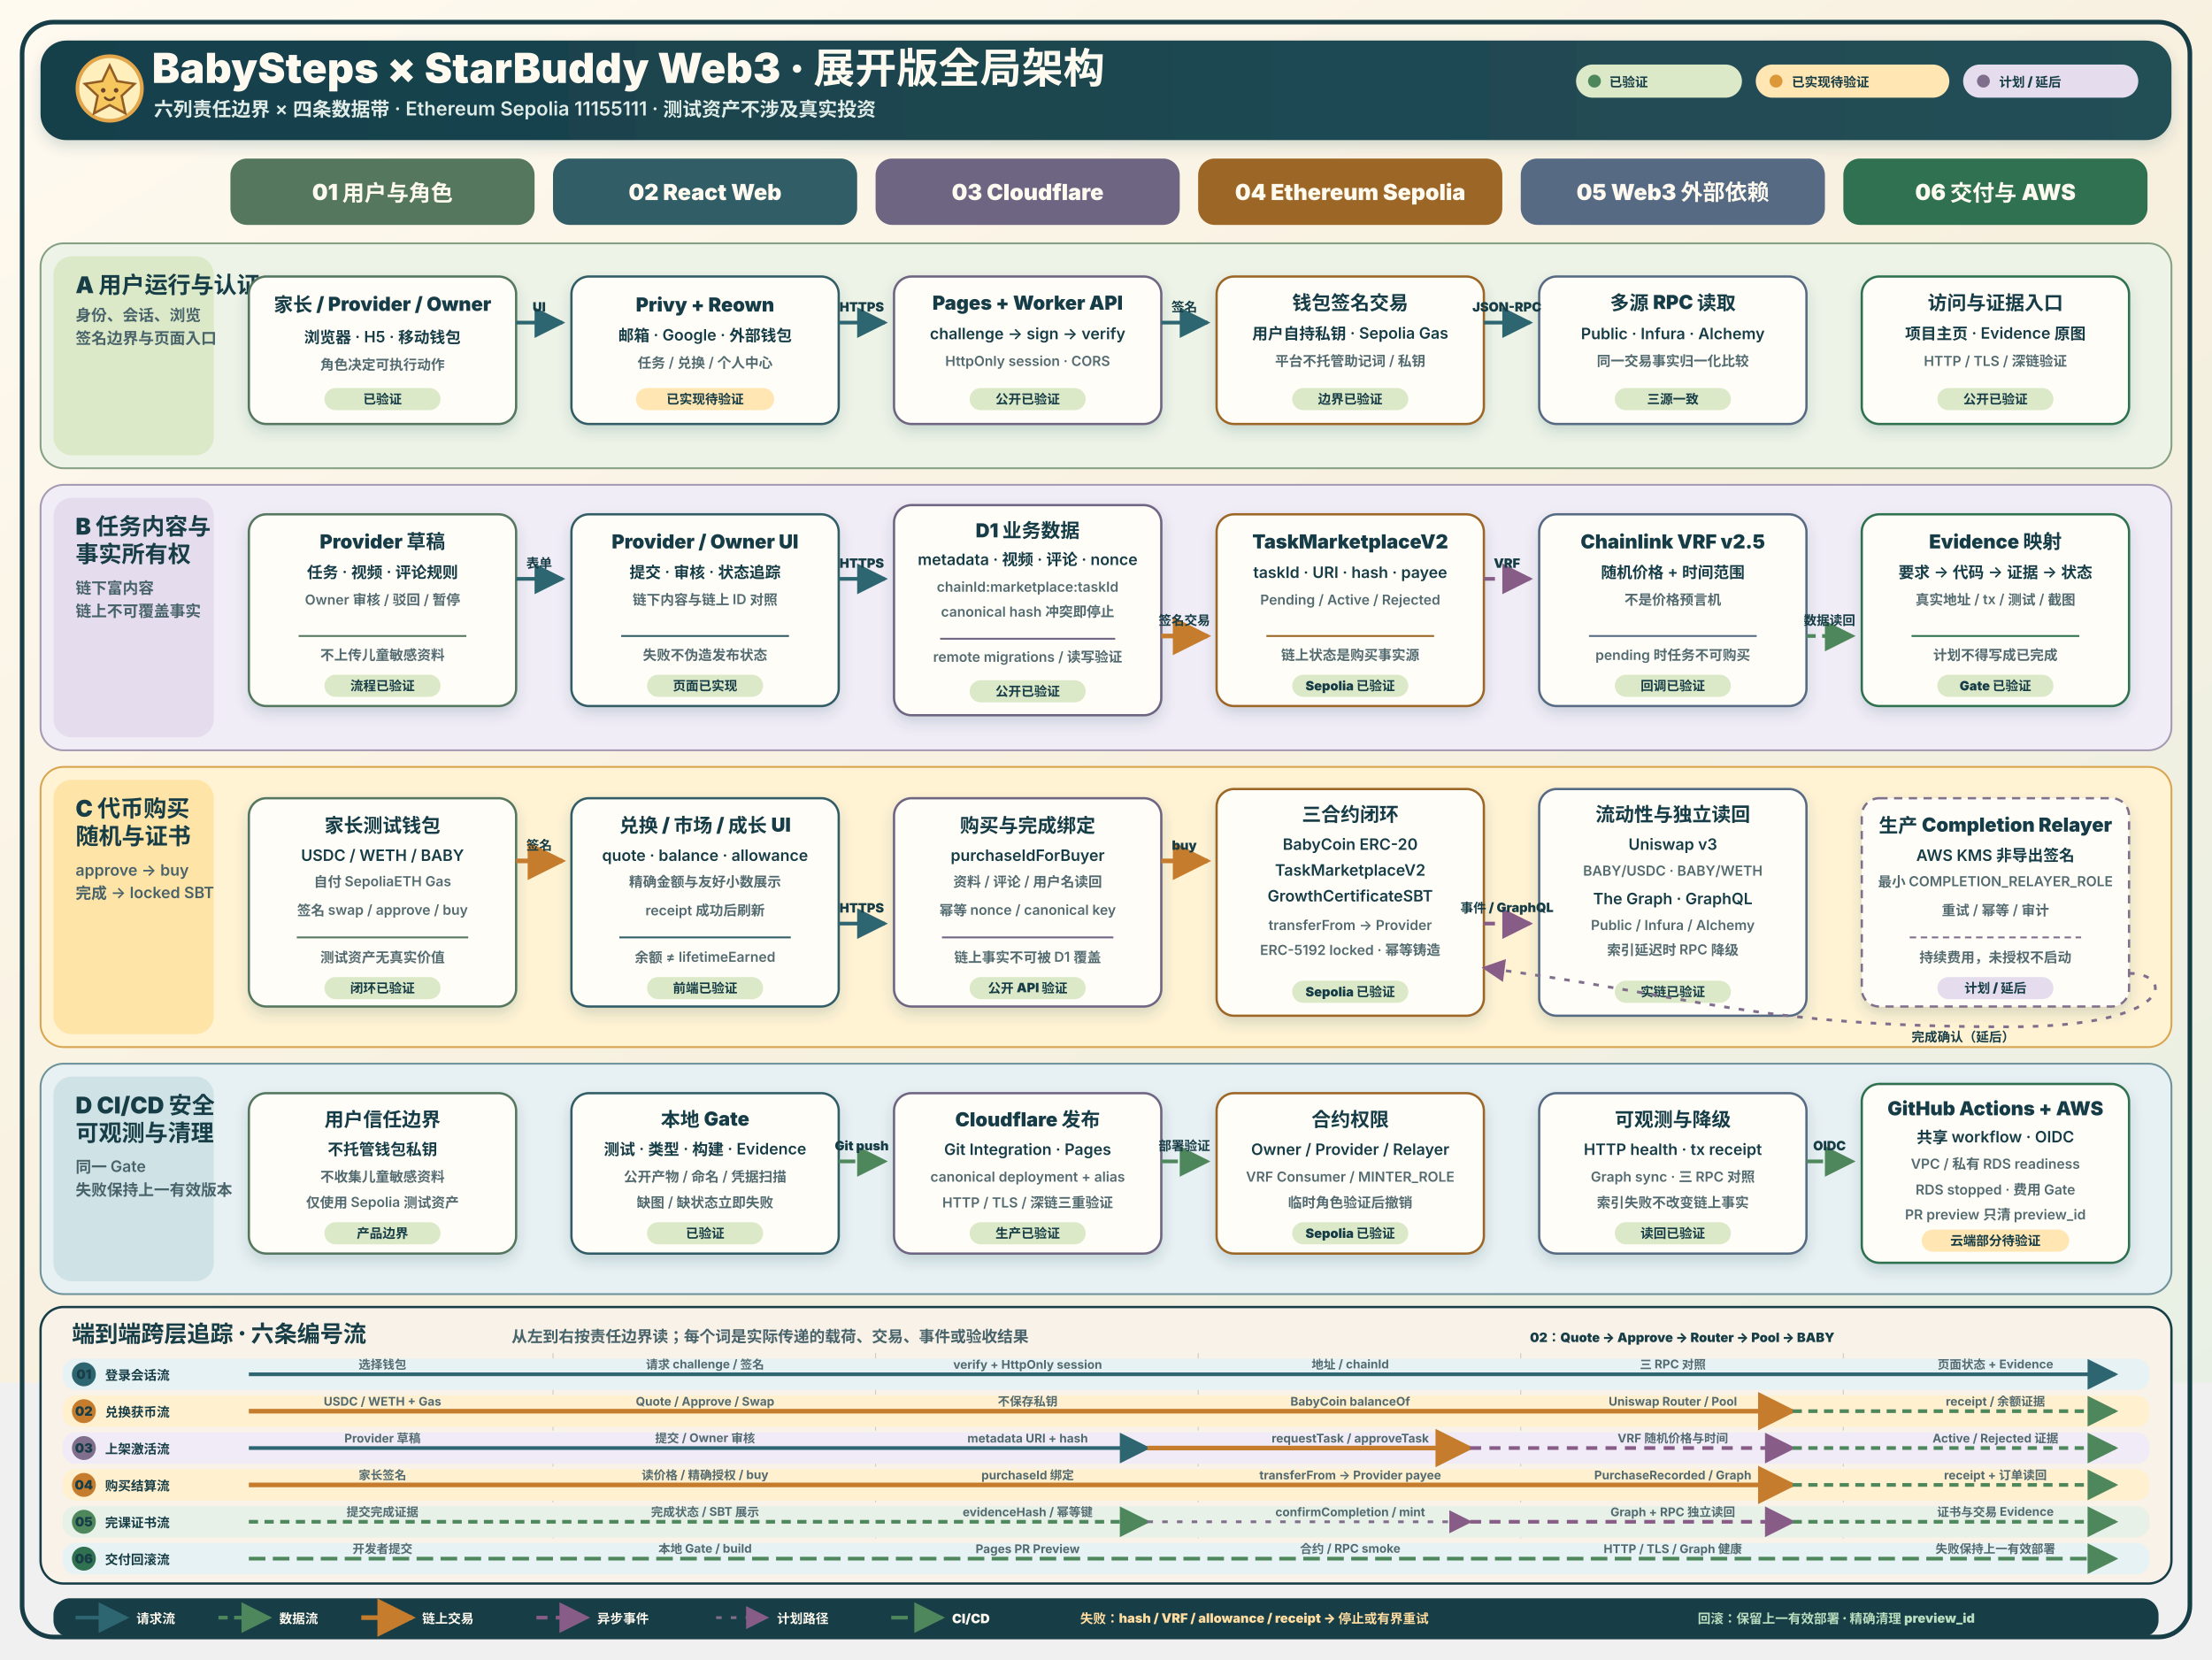
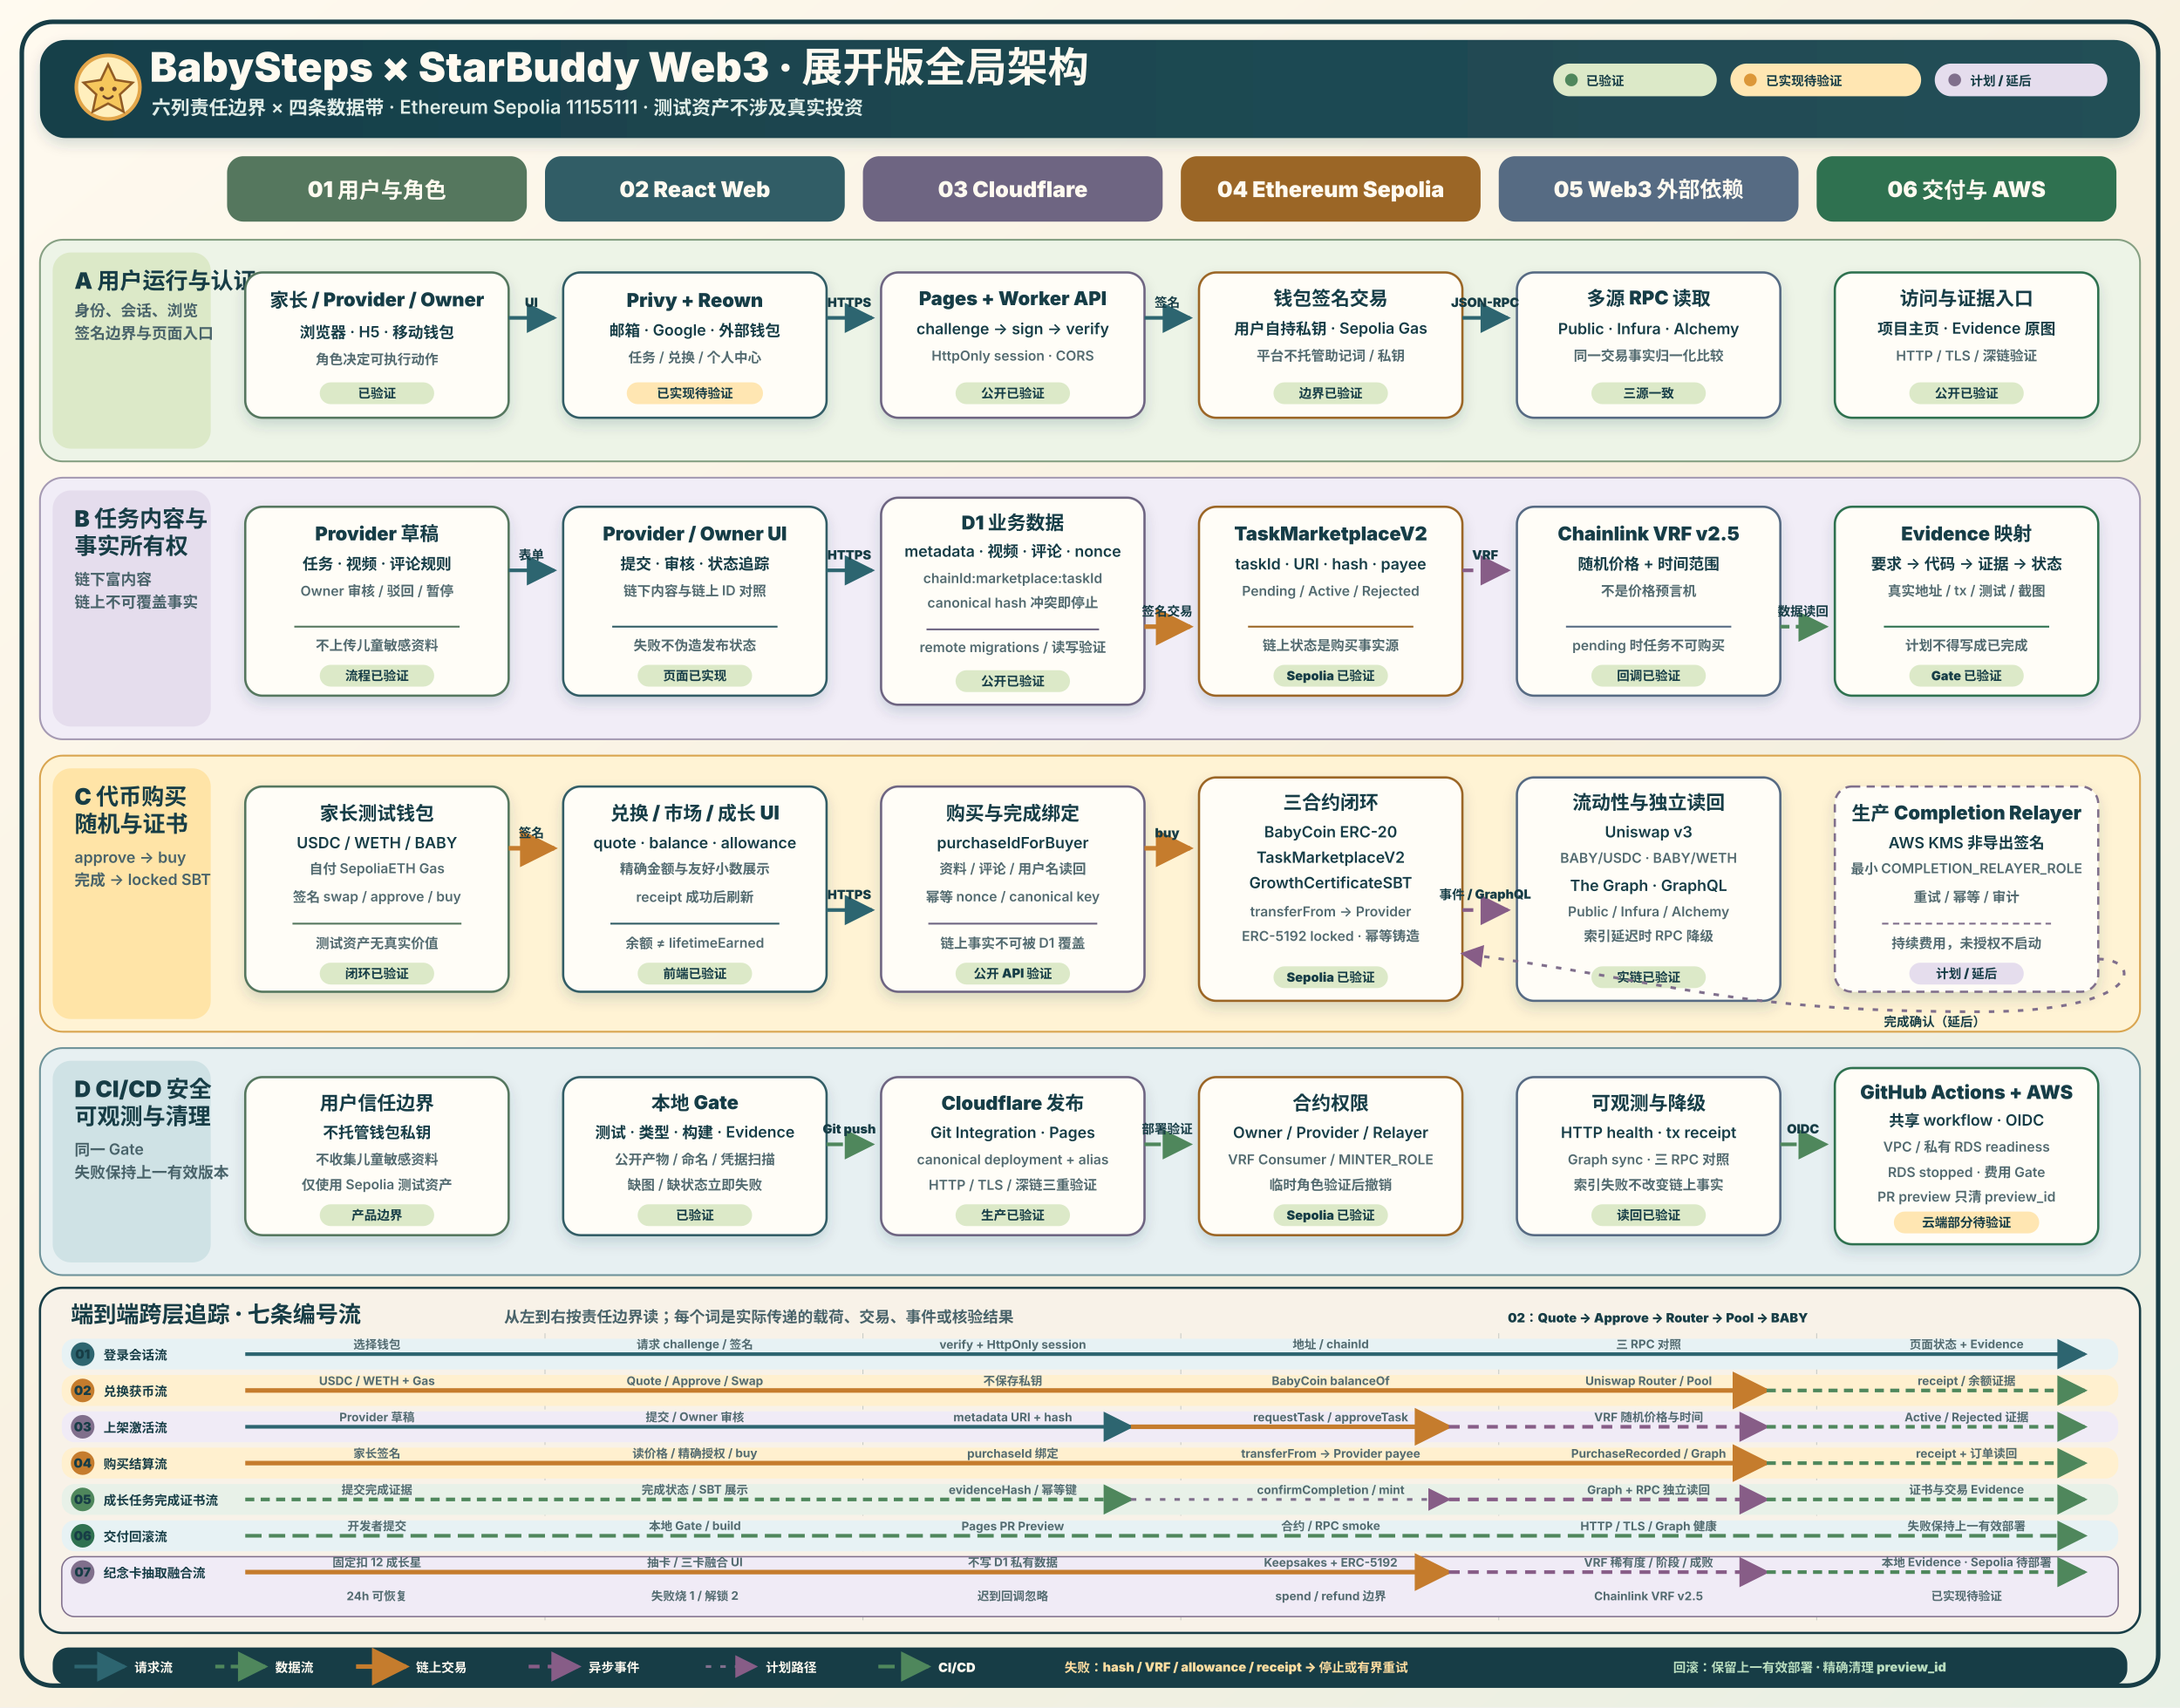
- <svg xmlns="http://www.w3.org/2000/svg" width="2400" height="1800" viewBox="0 0 2400 1800" role="img" aria-labelledby="title desc">
+ <svg xmlns="http://www.w3.org/2000/svg" width="2400" height="1880" viewBox="0 0 2400 1880" role="img" aria-labelledby="title desc">
  <defs>
    <linearGradient id="bg" x1="0" y1="0" x2="1" y2="1">
      <stop offset="0" stop-color="#fffaf0" />
      <stop offset="0.55" stop-color="#f7f0df" />
      <stop offset="1" stop-color="#e8f0e5" />
    </linearGradient>
    <linearGradient id="header" x1="0" y1="0" x2="1" y2="0">
      <stop offset="0" stop-color="#163f4a" />
      <stop offset="1" stop-color="#244f57" />
    </linearGradient>
    <filter id="shadow" x="-20%" y="-20%" width="140%" height="150%">
      <feDropShadow dx="0" dy="7" stdDeviation="7" flood-color="#173d46" flood-opacity="0.16" />
    </filter>
    <marker id="arrowRequest" viewBox="0 0 12 12" refX="10" refY="6" markerWidth="10" markerHeight="10" orient="auto-start-reverse">
      <path d="M1 1L11 6L1 11Z" fill="#2d6570" />
    </marker>
    <marker id="arrowChain" viewBox="0 0 12 12" refX="10" refY="6" markerWidth="10" markerHeight="10" orient="auto-start-reverse">
      <path d="M1 1L11 6L1 11Z" fill="#c57c2d" />
    </marker>
    <marker id="arrowEvent" viewBox="0 0 12 12" refX="10" refY="6" markerWidth="10" markerHeight="10" orient="auto-start-reverse">
      <path d="M1 1L11 6L1 11Z" fill="#875d87" />
    </marker>
    <marker id="arrowDeploy" viewBox="0 0 12 12" refX="10" refY="6" markerWidth="10" markerHeight="10" orient="auto-start-reverse">
      <path d="M1 1L11 6L1 11Z" fill="#4f875c" />
    </marker>
    <marker id="arrowData" viewBox="0 0 12 12" refX="10" refY="6" markerWidth="10" markerHeight="10" orient="auto-start-reverse">
      <path d="M1 1L11 6L1 11Z" fill="#4f875c" />
    </marker>
    <style>
      text{font-family:Inter,"PingFang SC","Microsoft YaHei",sans-serif;fill:#173d46}
      .title{font-size:45px;font-weight:900;letter-spacing:.2px;fill:#fffaf0!important}
      .subtitle{font-size:21px;font-weight:600;fill:#dfece7!important}
      .column{font-size:24px;font-weight:850;fill:#fffaf0!important}
      .laneTitle{font-size:25px;font-weight:900}
      .laneCopy{font-size:17px;font-weight:600;fill:#49636a}
      .cardTitle{font-size:21px;font-weight:850}
      .body{font-size:17px;font-weight:600}
      .small{font-size:15px;font-weight:600;fill:#536b70}
      .tiny{font-size:13px;font-weight:650;fill:#536b70}
      .status{font-size:14px;font-weight:850}
      .protocol{font-size:14px;font-weight:850;fill:#173d46}
      .request{fill:none;stroke:#2d6570;stroke-width:4;marker-end:url(#arrowRequest)}
      .data{fill:none;stroke:#4f875c;stroke-width:4;stroke-dasharray:10 7;marker-end:url(#arrowData)}
      .chain{fill:none;stroke:#c57c2d;stroke-width:5;marker-end:url(#arrowChain)}
      .event{fill:none;stroke:#875d87;stroke-width:4;stroke-dasharray:12 9;marker-end:url(#arrowEvent)}
      .deploy{fill:none;stroke:#4f875c;stroke-width:4;stroke-dasharray:18 8;marker-end:url(#arrowDeploy)}
      .planned{fill:none;stroke:#806f8c;stroke-width:3;stroke-dasharray:6 10;marker-end:url(#arrowEvent)}
    </style>
  </defs>
-   <rect width="2400" height="1500" fill="url(#bg)" />
-   <rect x="24" y="24" width="2352" height="1752" rx="34" fill="none" stroke="#173d46" stroke-width="5" />
+   <rect width="2400" height="1880" fill="url(#bg)" />
+   <rect x="24" y="24" width="2352" height="1832" rx="34" fill="none" stroke="#173d46" stroke-width="5" />
  <rect x="44" y="44" width="2312" height="108" rx="28" fill="url(#header)" filter="url(#shadow)" />
  <g transform="translate(80,64)">
    <circle cx="39" cy="32" r="35" fill="#ffefbd" stroke="#e3a64a" stroke-width="4" />
    <path d="M39 7L47 24L66 27L52 40L56 59L39 50L22 59L26 40L12 27L31 24Z" fill="#f6c75c" stroke="#915c25" stroke-width="2.5" />
    <circle cx="32" cy="34" r="2.5" fill="#6b4328" />
    <circle cx="46" cy="34" r="2.5" fill="#6b4328" />
    <path d="M34 42Q39 47 44 42" fill="none" stroke="#6b4328" stroke-width="2.5" stroke-linecap="round" />
  </g>
  <text x="165" y="90" class="title" style="fill:#fffaf0">BabySteps × StarBuddy Web3 · 展开版全局架构</text>
  <text x="167" y="126" class="subtitle" style="fill:#dfece7">六列责任边界 × 四条数据带 · Ethereum Sepolia 11155111 · 测试资产不涉及真实投资</text>
  <g transform="translate(1710,70)">
    <rect width="180" height="36" rx="18" fill="#dce9c8" />
    <circle cx="20" cy="18" r="7" fill="#4f875c" />
    <text x="36" y="24" class="status" fill="#355940">已验证</text>
    <rect x="195" width="210" height="36" rx="18" fill="#ffe6b2" />
    <circle cx="217" cy="18" r="7" fill="#dc9738" />
    <text x="234" y="24" class="status" fill="#8b581c">已实现待验证</text>
    <rect x="420" width="190" height="36" rx="18" fill="#e5dded" />
    <circle cx="442" cy="18" r="7" fill="#806f8c" />
    <text x="459" y="24" class="status" fill="#5f5269">计划 / 延后</text>
  </g>
  <g transform="translate(250,172)">
    <g>
      <rect width="330" height="72" rx="18" fill="#55775e" />
      <text x="165" y="45" text-anchor="middle" class="column" style="fill:#fffaf0">01 用户与角色</text>
    </g>
    <g transform="translate(350)">
      <rect width="330" height="72" rx="18" fill="#315d66" />
      <text x="165" y="45" text-anchor="middle" class="column" style="fill:#fffaf0">02 React Web</text>
    </g>
    <g transform="translate(700)">
      <rect width="330" height="72" rx="18" fill="#6e6582" />
      <text x="165" y="45" text-anchor="middle" class="column" style="fill:#fffaf0">03 Cloudflare</text>
    </g>
    <g transform="translate(1050)">
      <rect width="330" height="72" rx="18" fill="#9b6626" />
      <text x="165" y="45" text-anchor="middle" class="column" style="fill:#fffaf0">04 Ethereum Sepolia</text>
    </g>
    <g transform="translate(1400)">
      <rect width="330" height="72" rx="18" fill="#566b83" />
      <text x="165" y="45" text-anchor="middle" class="column" style="fill:#fffaf0">05 Web3 外部依赖</text>
    </g>
    <g transform="translate(1750)">
      <rect width="330" height="72" rx="18" fill="#2f7150" />
      <text x="165" y="45" text-anchor="middle" class="column" style="fill:#fffaf0">06 交付与 AWS</text>
    </g>
  </g>
  <rect x="44" y="264" width="2312" height="244" rx="25" fill="#edf4e7" stroke="#86a083" stroke-width="2" />
  <rect x="58" y="278" width="174" height="216" rx="20" fill="#dce9c8" />
  <text x="82" y="318" class="laneTitle">A 用户运行与认证</text>
  <text x="82" y="348" class="laneCopy">身份、会话、浏览</text>
  <text x="82" y="373" class="laneCopy">签名边界与页面入口</text>
  <g filter="url(#shadow)">
    <g transform="translate(270,300)">
      <rect width="290" height="160" rx="19" fill="#fffdf7" stroke="#55775e" stroke-width="2.5" />
      <text x="145" y="38" text-anchor="middle" class="cardTitle">家长 / Provider / Owner</text>
      <text x="145" y="72" text-anchor="middle" class="body">浏览器 · H5 · 移动钱包</text>
      <text x="145" y="101" text-anchor="middle" class="small">角色决定可执行动作</text>
      <rect x="82" y="121" width="126" height="24" rx="12" fill="#dce9c8" />
      <text x="145" y="138" text-anchor="middle" class="status" fill="#355940">已验证</text>
    </g>
    <g transform="translate(620,300)">
      <rect width="290" height="160" rx="19" fill="#fffdf7" stroke="#315d66" stroke-width="2.5" />
      <text x="145" y="38" text-anchor="middle" class="cardTitle">Privy + Reown</text>
      <text x="145" y="70" text-anchor="middle" class="body">邮箱 · Google · 外部钱包</text>
      <text x="145" y="99" text-anchor="middle" class="small">任务 / 兑换 / 个人中心</text>
      <rect x="70" y="121" width="150" height="24" rx="12" fill="#ffe6b2" />
      <text x="145" y="138" text-anchor="middle" class="status" fill="#8b581c">已实现待验证</text>
    </g>
    <g transform="translate(970,300)">
      <rect width="290" height="160" rx="19" fill="#fffdf7" stroke="#6e6582" stroke-width="2.5" />
      <text x="145" y="36" text-anchor="middle" class="cardTitle">Pages + Worker API</text>
      <text x="145" y="68" text-anchor="middle" class="body">challenge → sign → verify</text>
      <text x="145" y="97" text-anchor="middle" class="small">HttpOnly session · CORS</text>
      <rect x="82" y="121" width="126" height="24" rx="12" fill="#dce9c8" />
      <text x="145" y="138" text-anchor="middle" class="status" fill="#355940">公开已验证</text>
    </g>
    <g transform="translate(1320,300)">
      <rect width="290" height="160" rx="19" fill="#fffdf7" stroke="#9b6626" stroke-width="2.5" />
      <text x="145" y="36" text-anchor="middle" class="cardTitle">钱包签名交易</text>
      <text x="145" y="68" text-anchor="middle" class="body">用户自持私钥 · Sepolia Gas</text>
      <text x="145" y="97" text-anchor="middle" class="small">平台不托管助记词 / 私钥</text>
      <rect x="82" y="121" width="126" height="24" rx="12" fill="#dce9c8" />
      <text x="145" y="138" text-anchor="middle" class="status" fill="#355940">边界已验证</text>
    </g>
    <g transform="translate(1670,300)">
      <rect width="290" height="160" rx="19" fill="#fffdf7" stroke="#566b83" stroke-width="2.5" />
      <text x="145" y="36" text-anchor="middle" class="cardTitle">多源 RPC 读取</text>
      <text x="145" y="68" text-anchor="middle" class="body">Public · Infura · Alchemy</text>
      <text x="145" y="97" text-anchor="middle" class="small">同一交易事实归一化比较</text>
      <rect x="82" y="121" width="126" height="24" rx="12" fill="#dce9c8" />
      <text x="145" y="138" text-anchor="middle" class="status" fill="#355940">三源一致</text>
    </g>
    <g transform="translate(2020,300)">
      <rect width="290" height="160" rx="19" fill="#fffdf7" stroke="#2f7150" stroke-width="2.5" />
      <text x="145" y="36" text-anchor="middle" class="cardTitle">访问与证据入口</text>
      <text x="145" y="68" text-anchor="middle" class="body">项目主页 · Evidence 原图</text>
      <text x="145" y="97" text-anchor="middle" class="small">HTTP / TLS / 深链验证</text>
      <rect x="82" y="121" width="126" height="24" rx="12" fill="#dce9c8" />
      <text x="145" y="138" text-anchor="middle" class="status" fill="#355940">公开已验证</text>
    </g>
  </g>
  <path class="request" d="M560 350H610" />
  <text x="585" y="338" text-anchor="middle" class="protocol">UI</text>
  <path class="request" d="M910 350H960" />
  <text x="935" y="338" text-anchor="middle" class="protocol">HTTPS</text>
  <path class="request" d="M1260 350H1310" />
  <text x="1285" y="338" text-anchor="middle" class="protocol">签名</text>
  <path class="request" d="M1610 350H1660" />
  <text x="1635" y="338" text-anchor="middle" class="protocol">JSON-RPC</text>
  <rect x="44" y="526" width="2312" height="288" rx="25" fill="#f1edf7" stroke="#a59ab3" stroke-width="2" />
  <rect x="58" y="540" width="174" height="260" rx="20" fill="#e5dded" />
  <text x="82" y="580" class="laneTitle">B 任务内容与</text>
  <text x="82" y="610" class="laneTitle">事实所有权</text>
  <text x="82" y="644" class="laneCopy">链下富内容</text>
  <text x="82" y="669" class="laneCopy">链上不可覆盖事实</text>
  <g filter="url(#shadow)">
    <g transform="translate(270,558)">
      <rect width="290" height="208" rx="19" fill="#fffdf7" stroke="#55775e" stroke-width="2.5" />
      <text x="145" y="37" text-anchor="middle" class="cardTitle">Provider 草稿</text>
      <text x="145" y="69" text-anchor="middle" class="body">任务 · 视频 · 评论规则</text>
      <text x="145" y="98" text-anchor="middle" class="small">Owner 审核 / 驳回 / 暂停</text>
      <path d="M54 132H236" stroke="#55775e" stroke-width="2" />
      <text x="145" y="158" text-anchor="middle" class="small">不上传儿童敏感资料</text>
      <rect x="82" y="174" width="126" height="24" rx="12" fill="#dce9c8" />
      <text x="145" y="191" text-anchor="middle" class="status" fill="#355940">流程已验证</text>
    </g>
    <g transform="translate(620,558)">
      <rect width="290" height="208" rx="19" fill="#fffdf7" stroke="#315d66" stroke-width="2.5" />
      <text x="145" y="37" text-anchor="middle" class="cardTitle">Provider / Owner UI</text>
      <text x="145" y="69" text-anchor="middle" class="body">提交 · 审核 · 状态追踪</text>
      <text x="145" y="98" text-anchor="middle" class="small">链下内容与链上 ID 对照</text>
      <path d="M54 132H236" stroke="#315d66" stroke-width="2" />
      <text x="145" y="158" text-anchor="middle" class="small">失败不伪造发布状态</text>
      <rect x="82" y="174" width="126" height="24" rx="12" fill="#dce9c8" />
      <text x="145" y="191" text-anchor="middle" class="status" fill="#355940">页面已实现</text>
    </g>
    <g transform="translate(970,548)">
      <rect width="290" height="228" rx="19" fill="#fffdf7" stroke="#6e6582" stroke-width="2.5" />
      <text x="145" y="35" text-anchor="middle" class="cardTitle">D1 业务数据</text>
      <text x="145" y="65" text-anchor="middle" class="body">metadata · 视频 · 评论 · nonce</text>
      <text x="145" y="94" text-anchor="middle" class="small">chainId:marketplace:taskId</text>
      <text x="145" y="121" text-anchor="middle" class="small">canonical hash 冲突即停止</text>
      <path d="M50 145H240" stroke="#6e6582" stroke-width="2" />
      <text x="145" y="170" text-anchor="middle" class="small">remote migrations / 读写验证</text>
      <rect x="82" y="190" width="126" height="24" rx="12" fill="#dce9c8" />
      <text x="145" y="207" text-anchor="middle" class="status" fill="#355940">公开已验证</text>
    </g>
    <g transform="translate(1320,558)">
      <rect width="290" height="208" rx="19" fill="#fffdf7" stroke="#9b6626" stroke-width="2.5" />
      <text x="145" y="37" text-anchor="middle" class="cardTitle">TaskMarketplaceV2</text>
      <text x="145" y="69" text-anchor="middle" class="body">taskId · URI · hash · payee</text>
      <text x="145" y="98" text-anchor="middle" class="small">Pending / Active / Rejected</text>
      <path d="M54 132H236" stroke="#9b6626" stroke-width="2" />
      <text x="145" y="158" text-anchor="middle" class="small">链上状态是购买事实源</text>
      <rect x="82" y="174" width="126" height="24" rx="12" fill="#dce9c8" />
      <text x="145" y="191" text-anchor="middle" class="status" fill="#355940">Sepolia 已验证</text>
    </g>
    <g transform="translate(1670,558)">
      <rect width="290" height="208" rx="19" fill="#fffdf7" stroke="#566b83" stroke-width="2.5" />
      <text x="145" y="37" text-anchor="middle" class="cardTitle">Chainlink VRF v2.5</text>
      <text x="145" y="69" text-anchor="middle" class="body">随机价格 + 时间范围</text>
      <text x="145" y="98" text-anchor="middle" class="small">不是价格预言机</text>
      <path d="M54 132H236" stroke="#566b83" stroke-width="2" />
      <text x="145" y="158" text-anchor="middle" class="small">pending 时任务不可购买</text>
      <rect x="82" y="174" width="126" height="24" rx="12" fill="#dce9c8" />
      <text x="145" y="191" text-anchor="middle" class="status" fill="#355940">回调已验证</text>
    </g>
    <g transform="translate(2020,558)">
      <rect width="290" height="208" rx="19" fill="#fffdf7" stroke="#2f7150" stroke-width="2.5" />
      <text x="145" y="37" text-anchor="middle" class="cardTitle">Evidence 映射</text>
      <text x="145" y="69" text-anchor="middle" class="body">要求 → 代码 → 证据 → 状态</text>
      <text x="145" y="98" text-anchor="middle" class="small">真实地址 / tx / 测试 / 截图</text>
      <path d="M54 132H236" stroke="#2f7150" stroke-width="2" />
      <text x="145" y="158" text-anchor="middle" class="small">计划不得写成已完成</text>
      <rect x="82" y="174" width="126" height="24" rx="12" fill="#dce9c8" />
      <text x="145" y="191" text-anchor="middle" class="status" fill="#355940">Gate 已验证</text>
    </g>
  </g>
  <path class="request" d="M560 628H610" />
  <text x="585" y="616" text-anchor="middle" class="protocol">表单</text>
  <path class="request" d="M910 628H960" />
  <text x="935" y="616" text-anchor="middle" class="protocol">HTTPS</text>
  <path class="chain" d="M1260 690H1310" />
  <text x="1285" y="678" text-anchor="middle" class="protocol">签名交易</text>
  <path class="event" d="M1610 628H1660" />
  <text x="1635" y="616" text-anchor="middle" class="protocol">VRF</text>
  <path class="data" d="M1960 690H2010" />
  <text x="1985" y="678" text-anchor="middle" class="protocol">数据读回</text>
  <rect x="44" y="832" width="2312" height="304" rx="25" fill="#fff3d4" stroke="#d9a550" stroke-width="2" />
  <rect x="58" y="846" width="174" height="276" rx="20" fill="#ffe4a7" />
  <text x="82" y="886" class="laneTitle">C 代币购买</text>
  <text x="82" y="916" class="laneTitle">随机与证书</text>
  <text x="82" y="950" class="laneCopy">approve → buy</text>
  <text x="82" y="975" class="laneCopy">完成 → locked SBT</text>
  <g filter="url(#shadow)">
    <g transform="translate(270,866)">
      <rect width="290" height="226" rx="19" fill="#fffdf7" stroke="#55775e" stroke-width="2.5" />
      <text x="145" y="37" text-anchor="middle" class="cardTitle">家长测试钱包</text>
      <text x="145" y="68" text-anchor="middle" class="body">USDC / WETH / BABY</text>
      <text x="145" y="96" text-anchor="middle" class="small">自付 SepoliaETH Gas</text>
      <text x="145" y="127" text-anchor="middle" class="small">签名 swap / approve / buy</text>
      <path d="M52 151H238" stroke="#55775e" stroke-width="2" />
      <text x="145" y="178" text-anchor="middle" class="small">测试资产无真实价值</text>
      <rect x="82" y="194" width="126" height="24" rx="12" fill="#dce9c8" />
      <text x="145" y="211" text-anchor="middle" class="status" fill="#355940">闭环已验证</text>
    </g>
    <g transform="translate(620,866)">
      <rect width="290" height="226" rx="19" fill="#fffdf7" stroke="#315d66" stroke-width="2.5" />
      <text x="145" y="37" text-anchor="middle" class="cardTitle">兑换 / 市场 / 成长 UI</text>
      <text x="145" y="68" text-anchor="middle" class="body">quote · balance · allowance</text>
      <text x="145" y="96" text-anchor="middle" class="small">精确金额与友好小数展示</text>
      <text x="145" y="127" text-anchor="middle" class="small">receipt 成功后刷新</text>
      <path d="M52 151H238" stroke="#315d66" stroke-width="2" />
      <text x="145" y="178" text-anchor="middle" class="small">余额 ≠ lifetimeEarned</text>
      <rect x="82" y="194" width="126" height="24" rx="12" fill="#dce9c8" />
      <text x="145" y="211" text-anchor="middle" class="status" fill="#355940">前端已验证</text>
    </g>
    <g transform="translate(970,866)">
      <rect width="290" height="226" rx="19" fill="#fffdf7" stroke="#6e6582" stroke-width="2.5" />
      <text x="145" y="37" text-anchor="middle" class="cardTitle">购买与完成绑定</text>
      <text x="145" y="68" text-anchor="middle" class="body">purchaseIdForBuyer</text>
      <text x="145" y="96" text-anchor="middle" class="small">资料 / 评论 / 用户名读回</text>
      <text x="145" y="127" text-anchor="middle" class="small">幂等 nonce / canonical key</text>
      <path d="M52 151H238" stroke="#6e6582" stroke-width="2" />
      <text x="145" y="178" text-anchor="middle" class="small">链上事实不可被 D1 覆盖</text>
      <rect x="82" y="194" width="126" height="24" rx="12" fill="#dce9c8" />
      <text x="145" y="211" text-anchor="middle" class="status" fill="#355940">公开 API 验证</text>
    </g>
    <g transform="translate(1320,856)">
      <rect width="290" height="246" rx="19" fill="#fffdf7" stroke="#9b6626" stroke-width="2.5" />
      <text x="145" y="35" text-anchor="middle" class="cardTitle">三合约闭环</text>
      <text x="145" y="66" text-anchor="middle" class="body">BabyCoin ERC-20</text>
      <text x="145" y="94" text-anchor="middle" class="body">TaskMarketplaceV2</text>
      <text x="145" y="122" text-anchor="middle" class="body">GrowthCertificateSBT</text>
      <text x="145" y="153" text-anchor="middle" class="small">transferFrom → Provider</text>
      <text x="145" y="180" text-anchor="middle" class="small">ERC-5192 locked · 幂等铸造</text>
      <rect x="82" y="208" width="126" height="24" rx="12" fill="#dce9c8" />
      <text x="145" y="225" text-anchor="middle" class="status" fill="#355940">Sepolia 已验证</text>
    </g>
    <g transform="translate(1670,856)">
      <rect width="290" height="246" rx="19" fill="#fffdf7" stroke="#566b83" stroke-width="2.5" />
      <text x="145" y="35" text-anchor="middle" class="cardTitle">流动性与独立读回</text>
      <text x="145" y="66" text-anchor="middle" class="body">Uniswap v3</text>
      <text x="145" y="94" text-anchor="middle" class="small">BABY/USDC · BABY/WETH</text>
      <text x="145" y="125" text-anchor="middle" class="body">The Graph · GraphQL</text>
      <text x="145" y="153" text-anchor="middle" class="small">Public / Infura / Alchemy</text>
      <text x="145" y="180" text-anchor="middle" class="small">索引延迟时 RPC 降级</text>
      <rect x="82" y="208" width="126" height="24" rx="12" fill="#dce9c8" />
      <text x="145" y="225" text-anchor="middle" class="status" fill="#355940">实链已验证</text>
    </g>
    <g transform="translate(2020,866)">
      <rect width="290" height="226" rx="19" fill="#fffdf7" stroke="#806f8c" stroke-width="2.5" stroke-dasharray="9 7" />
      <text x="145" y="37" text-anchor="middle" class="cardTitle">生产 Completion Relayer</text>
      <text x="145" y="68" text-anchor="middle" class="body">AWS KMS 非导出签名</text>
      <text x="145" y="96" text-anchor="middle" class="small">最小 COMPLETION_RELAYER_ROLE</text>
      <text x="145" y="127" text-anchor="middle" class="small">重试 / 幂等 / 审计</text>
      <path d="M52 151H238" stroke="#806f8c" stroke-width="2" stroke-dasharray="7 5" />
      <text x="145" y="178" text-anchor="middle" class="small">持续费用，未授权不启动</text>
      <rect x="82" y="194" width="126" height="24" rx="12" fill="#e5dded" />
      <text x="145" y="211" text-anchor="middle" class="status" fill="#5f5269">计划 / 延后</text>
    </g>
  </g>
  <path class="chain" d="M560 934H610" />
  <text x="585" y="922" text-anchor="middle" class="protocol">签名</text>
  <path class="request" d="M910 1002H960" />
  <text x="935" y="990" text-anchor="middle" class="protocol">HTTPS</text>
  <path class="chain" d="M1260 934H1310" />
  <text x="1285" y="922" text-anchor="middle" class="protocol">buy</text>
  <path class="event" d="M1610 1002H1660" />
  <text x="1635" y="990" text-anchor="middle" class="protocol">事件 / GraphQL</text>
  <path class="planned" d="M2310 1056C2360 1056 2360 1114 2180 1114C1900 1114 1840 1080 1610 1050" />
  <text x="2130" y="1130" text-anchor="middle" class="protocol">完成确认（延后）</text>
  <rect x="44" y="1154" width="2312" height="250" rx="25" fill="#e7f0f2" stroke="#6d9299" stroke-width="2" />
  <rect x="58" y="1168" width="174" height="222" rx="20" fill="#cfe2e5" />
  <text x="82" y="1208" class="laneTitle">D CI/CD 安全</text>
  <text x="82" y="1238" class="laneTitle">可观测与清理</text>
  <text x="82" y="1272" class="laneCopy">同一 Gate</text>
  <text x="82" y="1297" class="laneCopy">失败保持上一有效版本</text>
  <g filter="url(#shadow)">
    <g transform="translate(270,1186)">
      <rect width="290" height="174" rx="19" fill="#fffdf7" stroke="#55775e" stroke-width="2.5" />
      <text x="145" y="36" text-anchor="middle" class="cardTitle">用户信任边界</text>
      <text x="145" y="67" text-anchor="middle" class="body">不托管钱包私钥</text>
      <text x="145" y="96" text-anchor="middle" class="small">不收集儿童敏感资料</text>
      <text x="145" y="124" text-anchor="middle" class="small">仅使用 Sepolia 测试资产</text>
      <rect x="82" y="140" width="126" height="24" rx="12" fill="#dce9c8" />
      <text x="145" y="157" text-anchor="middle" class="status" fill="#355940">产品边界</text>
    </g>
    <g transform="translate(620,1186)">
      <rect width="290" height="174" rx="19" fill="#fffdf7" stroke="#315d66" stroke-width="2.5" />
      <text x="145" y="36" text-anchor="middle" class="cardTitle">本地 Gate</text>
      <text x="145" y="67" text-anchor="middle" class="body">测试 · 类型 · 构建 · Evidence</text>
      <text x="145" y="96" text-anchor="middle" class="small">公开产物 / 命名 / 凭据扫描</text>
      <text x="145" y="124" text-anchor="middle" class="small">缺图 / 缺状态立即失败</text>
      <rect x="82" y="140" width="126" height="24" rx="12" fill="#dce9c8" />
      <text x="145" y="157" text-anchor="middle" class="status" fill="#355940">已验证</text>
    </g>
    <g transform="translate(970,1186)">
      <rect width="290" height="174" rx="19" fill="#fffdf7" stroke="#6e6582" stroke-width="2.5" />
      <text x="145" y="36" text-anchor="middle" class="cardTitle">Cloudflare 发布</text>
      <text x="145" y="67" text-anchor="middle" class="body">Git Integration · Pages</text>
      <text x="145" y="96" text-anchor="middle" class="small">canonical deployment + alias</text>
      <text x="145" y="124" text-anchor="middle" class="small">HTTP / TLS / 深链三重验证</text>
      <rect x="82" y="140" width="126" height="24" rx="12" fill="#dce9c8" />
      <text x="145" y="157" text-anchor="middle" class="status" fill="#355940">生产已验证</text>
    </g>
    <g transform="translate(1320,1186)">
      <rect width="290" height="174" rx="19" fill="#fffdf7" stroke="#9b6626" stroke-width="2.5" />
      <text x="145" y="36" text-anchor="middle" class="cardTitle">合约权限</text>
      <text x="145" y="67" text-anchor="middle" class="body">Owner / Provider / Relayer</text>
      <text x="145" y="96" text-anchor="middle" class="small">VRF Consumer / MINTER_ROLE</text>
      <text x="145" y="124" text-anchor="middle" class="small">临时角色验证后撤销</text>
      <rect x="82" y="140" width="126" height="24" rx="12" fill="#dce9c8" />
      <text x="145" y="157" text-anchor="middle" class="status" fill="#355940">Sepolia 已验证</text>
    </g>
    <g transform="translate(1670,1186)">
      <rect width="290" height="174" rx="19" fill="#fffdf7" stroke="#566b83" stroke-width="2.5" />
      <text x="145" y="36" text-anchor="middle" class="cardTitle">可观测与降级</text>
      <text x="145" y="67" text-anchor="middle" class="body">HTTP health · tx receipt</text>
      <text x="145" y="96" text-anchor="middle" class="small">Graph sync · 三 RPC 对照</text>
      <text x="145" y="124" text-anchor="middle" class="small">索引失败不改变链上事实</text>
      <rect x="82" y="140" width="126" height="24" rx="12" fill="#dce9c8" />
      <text x="145" y="157" text-anchor="middle" class="status" fill="#355940">读回已验证</text>
    </g>
    <g transform="translate(2020,1176)">
      <rect width="290" height="194" rx="19" fill="#fffdf7" stroke="#2f7150" stroke-width="2.5" />
      <text x="145" y="34" text-anchor="middle" class="cardTitle">GitHub Actions + AWS</text>
      <text x="145" y="64" text-anchor="middle" class="body">共享 workflow · OIDC</text>
      <text x="145" y="92" text-anchor="middle" class="small">VPC / 私有 RDS readiness</text>
      <text x="145" y="120" text-anchor="middle" class="small">RDS stopped · 费用 Gate</text>
      <text x="145" y="147" text-anchor="middle" class="small">PR preview 只清 preview_id</text>
      <rect x="65" y="158" width="160" height="24" rx="12" fill="#ffe6b2" />
      <text x="145" y="175" text-anchor="middle" class="status" fill="#8b581c">云端部分待验证</text>
    </g>
  </g>
  <path class="deploy" d="M910 1260H960" />
  <text x="935" y="1248" text-anchor="middle" class="protocol">Git push</text>
  <path class="deploy" d="M1260 1260H1310" />
  <text x="1285" y="1248" text-anchor="middle" class="protocol">部署验证</text>
  <path class="deploy" d="M1960 1260H2010" />
  <text x="1985" y="1248" text-anchor="middle" class="protocol">OIDC</text>
-   <rect x="44" y="1418" width="2312" height="300" rx="25" fill="#f8f2e8" stroke="#173d46" stroke-width="2.5" />
-   <text x="78" y="1456" class="laneTitle">端到端跨层追踪 · 六条编号流</text>
-   <text x="555" y="1456" class="laneCopy">从左到右按责任边界读；每个词是实际传递的载荷、交易、事件或验收结果</text>
+   <rect x="44" y="1418" width="2312" height="380" rx="25" fill="#f8f2e8" stroke="#173d46" stroke-width="2.5" />
+   <text x="78" y="1456" class="laneTitle">端到端跨层追踪 · 七条编号流</text>
+   <text x="555" y="1456" class="laneCopy">从左到右按责任边界读；每个词是实际传递的载荷、交易、事件或核验结果</text>
  <g opacity="0.22" stroke="#173d46" stroke-dasharray="6 7">
-     <path d="M600 1468V1704" />
-     <path d="M950 1468V1704" />
-     <path d="M1300 1468V1704" />
-     <path d="M1650 1468V1704" />
-     <path d="M2000 1468V1704" />
+     <path d="M600 1468V1784" />
+     <path d="M950 1468V1784" />
+     <path d="M1300 1468V1784" />
+     <path d="M1650 1468V1784" />
+     <path d="M2000 1468V1784" />
  </g>
  <g>
    <rect x="68" y="1474" width="2264" height="34" rx="14" fill="#e7f2f4" />
    <circle cx="91" cy="1491" r="13" fill="#2d6570" />
    <text x="91" y="1496" text-anchor="middle" class="status" fill="#fff">01</text>
    <text x="114" y="1497" class="status">登录会话流</text>
    <path class="request" d="M270 1491H2295" />
    <text x="415" y="1485" text-anchor="middle" class="tiny">选择钱包</text>
    <text x="765" y="1485" text-anchor="middle" class="tiny">请求 challenge / 签名</text>
    <text x="1115" y="1485" text-anchor="middle" class="tiny">verify + HttpOnly session</text>
    <text x="1465" y="1485" text-anchor="middle" class="tiny">地址 / chainId</text>
    <text x="1815" y="1485" text-anchor="middle" class="tiny">三 RPC 对照</text>
    <text x="2165" y="1485" text-anchor="middle" class="tiny">页面状态 + Evidence</text>
    <rect x="68" y="1514" width="2264" height="34" rx="14" fill="#fff0cf" />
    <circle cx="91" cy="1531" r="13" fill="#c57c2d" />
    <text x="91" y="1536" text-anchor="middle" class="status" fill="#fff">02</text>
    <text x="114" y="1537" class="status">兑换获币流</text>
    <path class="chain" d="M270 1531H1945" />
    <path class="data" d="M1945 1531H2295" />
    <text x="415" y="1525" text-anchor="middle" class="tiny">USDC / WETH + Gas</text>
    <text x="765" y="1525" text-anchor="middle" class="tiny">Quote / Approve / Swap</text>
    <text x="1115" y="1525" text-anchor="middle" class="tiny">不保存私钥</text>
    <text x="1465" y="1525" text-anchor="middle" class="tiny">BabyCoin balanceOf</text>
    <text x="1815" y="1525" text-anchor="middle" class="tiny">Uniswap Router / Pool</text>
    <text x="2165" y="1525" text-anchor="middle" class="tiny">receipt / 余额证据</text>
    <rect x="68" y="1554" width="2264" height="34" rx="14" fill="#f0ebf6" />
    <circle cx="91" cy="1571" r="13" fill="#806f8c" />
    <text x="91" y="1576" text-anchor="middle" class="status" fill="#fff">03</text>
    <text x="114" y="1577" class="status">上架激活流</text>
    <path class="request" d="M270 1571H1245" />
    <path class="chain" d="M1245 1571H1595" />
    <path class="event" d="M1595 1571H1945" />
    <path class="data" d="M1945 1571H2295" />
    <text x="415" y="1565" text-anchor="middle" class="tiny">Provider 草稿</text>
    <text x="765" y="1565" text-anchor="middle" class="tiny">提交 / Owner 审核</text>
    <text x="1115" y="1565" text-anchor="middle" class="tiny">metadata URI + hash</text>
    <text x="1465" y="1565" text-anchor="middle" class="tiny">requestTask / approveTask</text>
    <text x="1815" y="1565" text-anchor="middle" class="tiny">VRF 随机价格与时间</text>
    <text x="2165" y="1565" text-anchor="middle" class="tiny">Active / Rejected 证据</text>
    <rect x="68" y="1594" width="2264" height="34" rx="14" fill="#fff0cf" />
    <circle cx="91" cy="1611" r="13" fill="#c57c2d" />
    <text x="91" y="1616" text-anchor="middle" class="status" fill="#fff">04</text>
    <text x="114" y="1617" class="status">购买结算流</text>
    <path class="chain" d="M270 1611H1945" />
    <path class="data" d="M1945 1611H2295" />
    <text x="415" y="1605" text-anchor="middle" class="tiny">家长签名</text>
    <text x="765" y="1605" text-anchor="middle" class="tiny">读价格 / 精确授权 / buy</text>
    <text x="1115" y="1605" text-anchor="middle" class="tiny">purchaseId 绑定</text>
    <text x="1465" y="1605" text-anchor="middle" class="tiny">transferFrom → Provider payee</text>
    <text x="1815" y="1605" text-anchor="middle" class="tiny">PurchaseRecorded / Graph</text>
    <text x="2165" y="1605" text-anchor="middle" class="tiny">receipt + 订单读回</text>
    <rect x="68" y="1634" width="2264" height="34" rx="14" fill="#e8f1e8" />
    <circle cx="91" cy="1651" r="13" fill="#4f875c" />
    <text x="91" y="1656" text-anchor="middle" class="status" fill="#fff">05</text>
-     <text x="114" y="1657" class="status">完课证书流</text>
+     <text x="114" y="1657" class="status">成长任务完成证书流</text>
    <path class="data" d="M270 1651H1245" />
    <path class="planned" d="M1245 1651H1595" />
    <path class="event" d="M1595 1651H1945" />
    <path class="data" d="M1945 1651H2295" />
    <text x="415" y="1645" text-anchor="middle" class="tiny">提交完成证据</text>
    <text x="765" y="1645" text-anchor="middle" class="tiny">完成状态 / SBT 展示</text>
    <text x="1115" y="1645" text-anchor="middle" class="tiny">evidenceHash / 幂等键</text>
    <text x="1465" y="1645" text-anchor="middle" class="tiny">confirmCompletion / mint</text>
    <text x="1815" y="1645" text-anchor="middle" class="tiny">Graph + RPC 独立读回</text>
    <text x="2165" y="1645" text-anchor="middle" class="tiny">证书与交易 Evidence</text>
    <rect x="68" y="1674" width="2264" height="34" rx="14" fill="#e7f2f4" />
    <circle cx="91" cy="1691" r="13" fill="#2f7150" />
    <text x="91" y="1696" text-anchor="middle" class="status" fill="#fff">06</text>
    <text x="114" y="1697" class="status">交付回滚流</text>
    <path class="deploy" d="M270 1691H2295" />
    <text x="415" y="1685" text-anchor="middle" class="tiny">开发者提交</text>
    <text x="765" y="1685" text-anchor="middle" class="tiny">本地 Gate / build</text>
    <text x="1115" y="1685" text-anchor="middle" class="tiny">Pages PR Preview</text>
    <text x="1465" y="1685" text-anchor="middle" class="tiny">合约 / RPC smoke</text>
    <text x="1815" y="1685" text-anchor="middle" class="tiny">HTTP / TLS / Graph 健康</text>
    <text x="2165" y="1685" text-anchor="middle" class="tiny">失败保持上一有效部署</text>
+     <rect x="68" y="1714" width="2264" height="66" rx="14" fill="#f0ebf6" stroke="#806f8c" stroke-width="1.5" />
+     <circle cx="91" cy="1731" r="13" fill="#806f8c" />
+     <text x="91" y="1736" text-anchor="middle" class="status" fill="#fff">07</text>
+     <text x="114" y="1737" class="status">纪念卡抽取融合流</text>
+     <path class="chain" d="M270 1731H1595" />
+     <path class="event" d="M1595 1731H1945" />
+     <path class="data" d="M1945 1731H2295" />
+     <text x="415" y="1725" text-anchor="middle" class="tiny">固定扣 12 成长星</text>
+     <text x="765" y="1725" text-anchor="middle" class="tiny">抽卡 / 三卡融合 UI</text>
+     <text x="1115" y="1725" text-anchor="middle" class="tiny">不写 D1 私有数据</text>
+     <text x="1465" y="1725" text-anchor="middle" class="tiny">Keepsakes + ERC-5192</text>
+     <text x="1815" y="1725" text-anchor="middle" class="tiny">VRF 稀有度 / 阶段 / 成败</text>
+     <text x="2165" y="1725" text-anchor="middle" class="tiny">本地 Evidence · Sepolia 待部署</text>
+     <text x="415" y="1762" text-anchor="middle" class="tiny">24h 可恢复</text>
+     <text x="765" y="1762" text-anchor="middle" class="tiny">失败烧 1 / 解锁 2</text>
+     <text x="1115" y="1762" text-anchor="middle" class="tiny">迟到回调忽略</text>
+     <text x="1465" y="1762" text-anchor="middle" class="tiny">spend / refund 边界</text>
+     <text x="1815" y="1762" text-anchor="middle" class="tiny">Chainlink VRF v2.5</text>
+     <text x="2165" y="1762" text-anchor="middle" class="tiny">已实现待验证</text>
  </g>
  <text x="1660" y="1456" class="protocol">02：Quote → Approve → Router → Pool → BABY</text>
-   <rect x="58" y="1734" width="2284" height="42" rx="18" fill="#173d46" />
-   <g transform="translate(82,1755)">
+   <rect x="58" y="1814" width="2284" height="42" rx="18" fill="#173d46" />
+   <g transform="translate(82,1835)">
    <path class="request" d="M0 0H55" />
    <text x="66" y="6" class="status" style="fill:#fffaf0">请求流</text>
    <path class="data" d="M155 0H210" />
    <text x="221" y="6" class="status" style="fill:#fffaf0">数据流</text>
    <path class="chain" d="M310 0H365" />
    <text x="376" y="6" class="status" style="fill:#fffaf0">链上交易</text>
    <path class="event" d="M500 0H555" />
    <text x="566" y="6" class="status" style="fill:#fffaf0">异步事件</text>
    <path class="planned" d="M695 0H750" />
    <text x="761" y="6" class="status" style="fill:#fffaf0">计划路径</text>
    <path class="deploy" d="M885 0H940" />
    <text x="951" y="6" class="status" style="fill:#fffaf0">CI/CD</text>
    <text x="1090" y="6" class="status" style="fill:#ffdda0">失败：hash / VRF / allowance / receipt → 停止或有界重试</text>
    <text x="1760" y="6" class="status" style="fill:#b9ddbf">回滚：保留上一有效部署 · 精确清理 preview_id</text>
  </g>
</svg>
